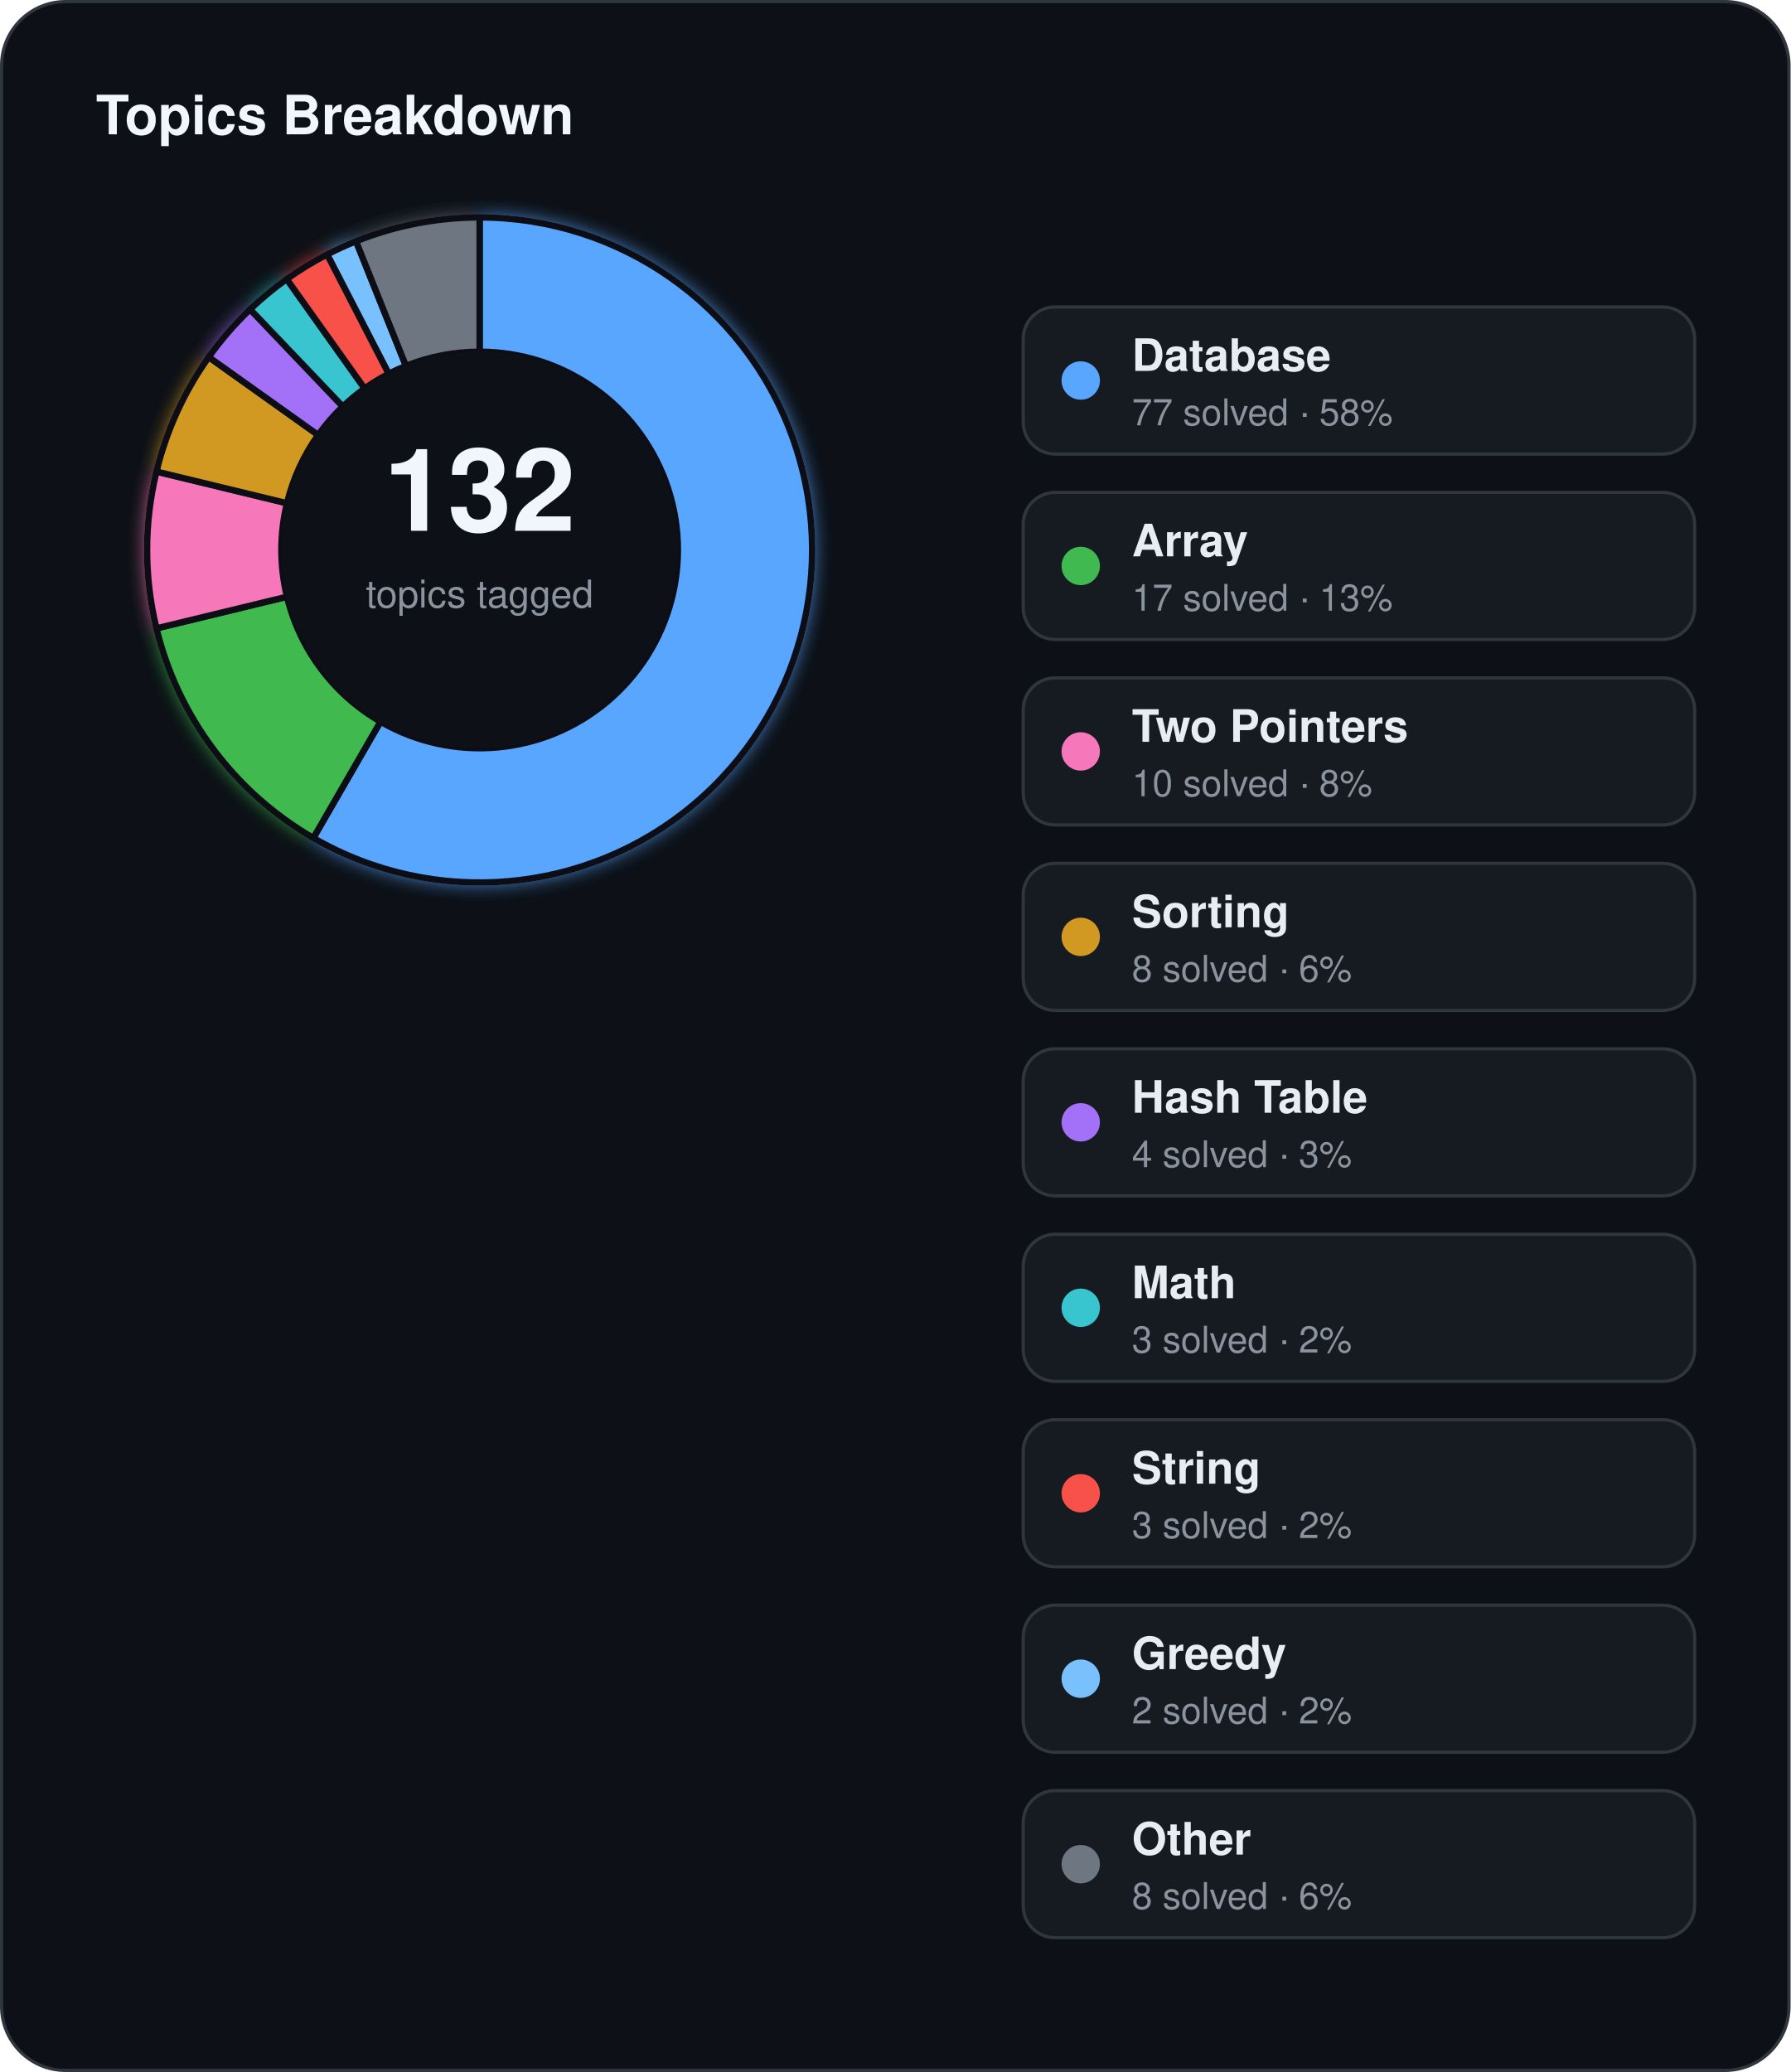
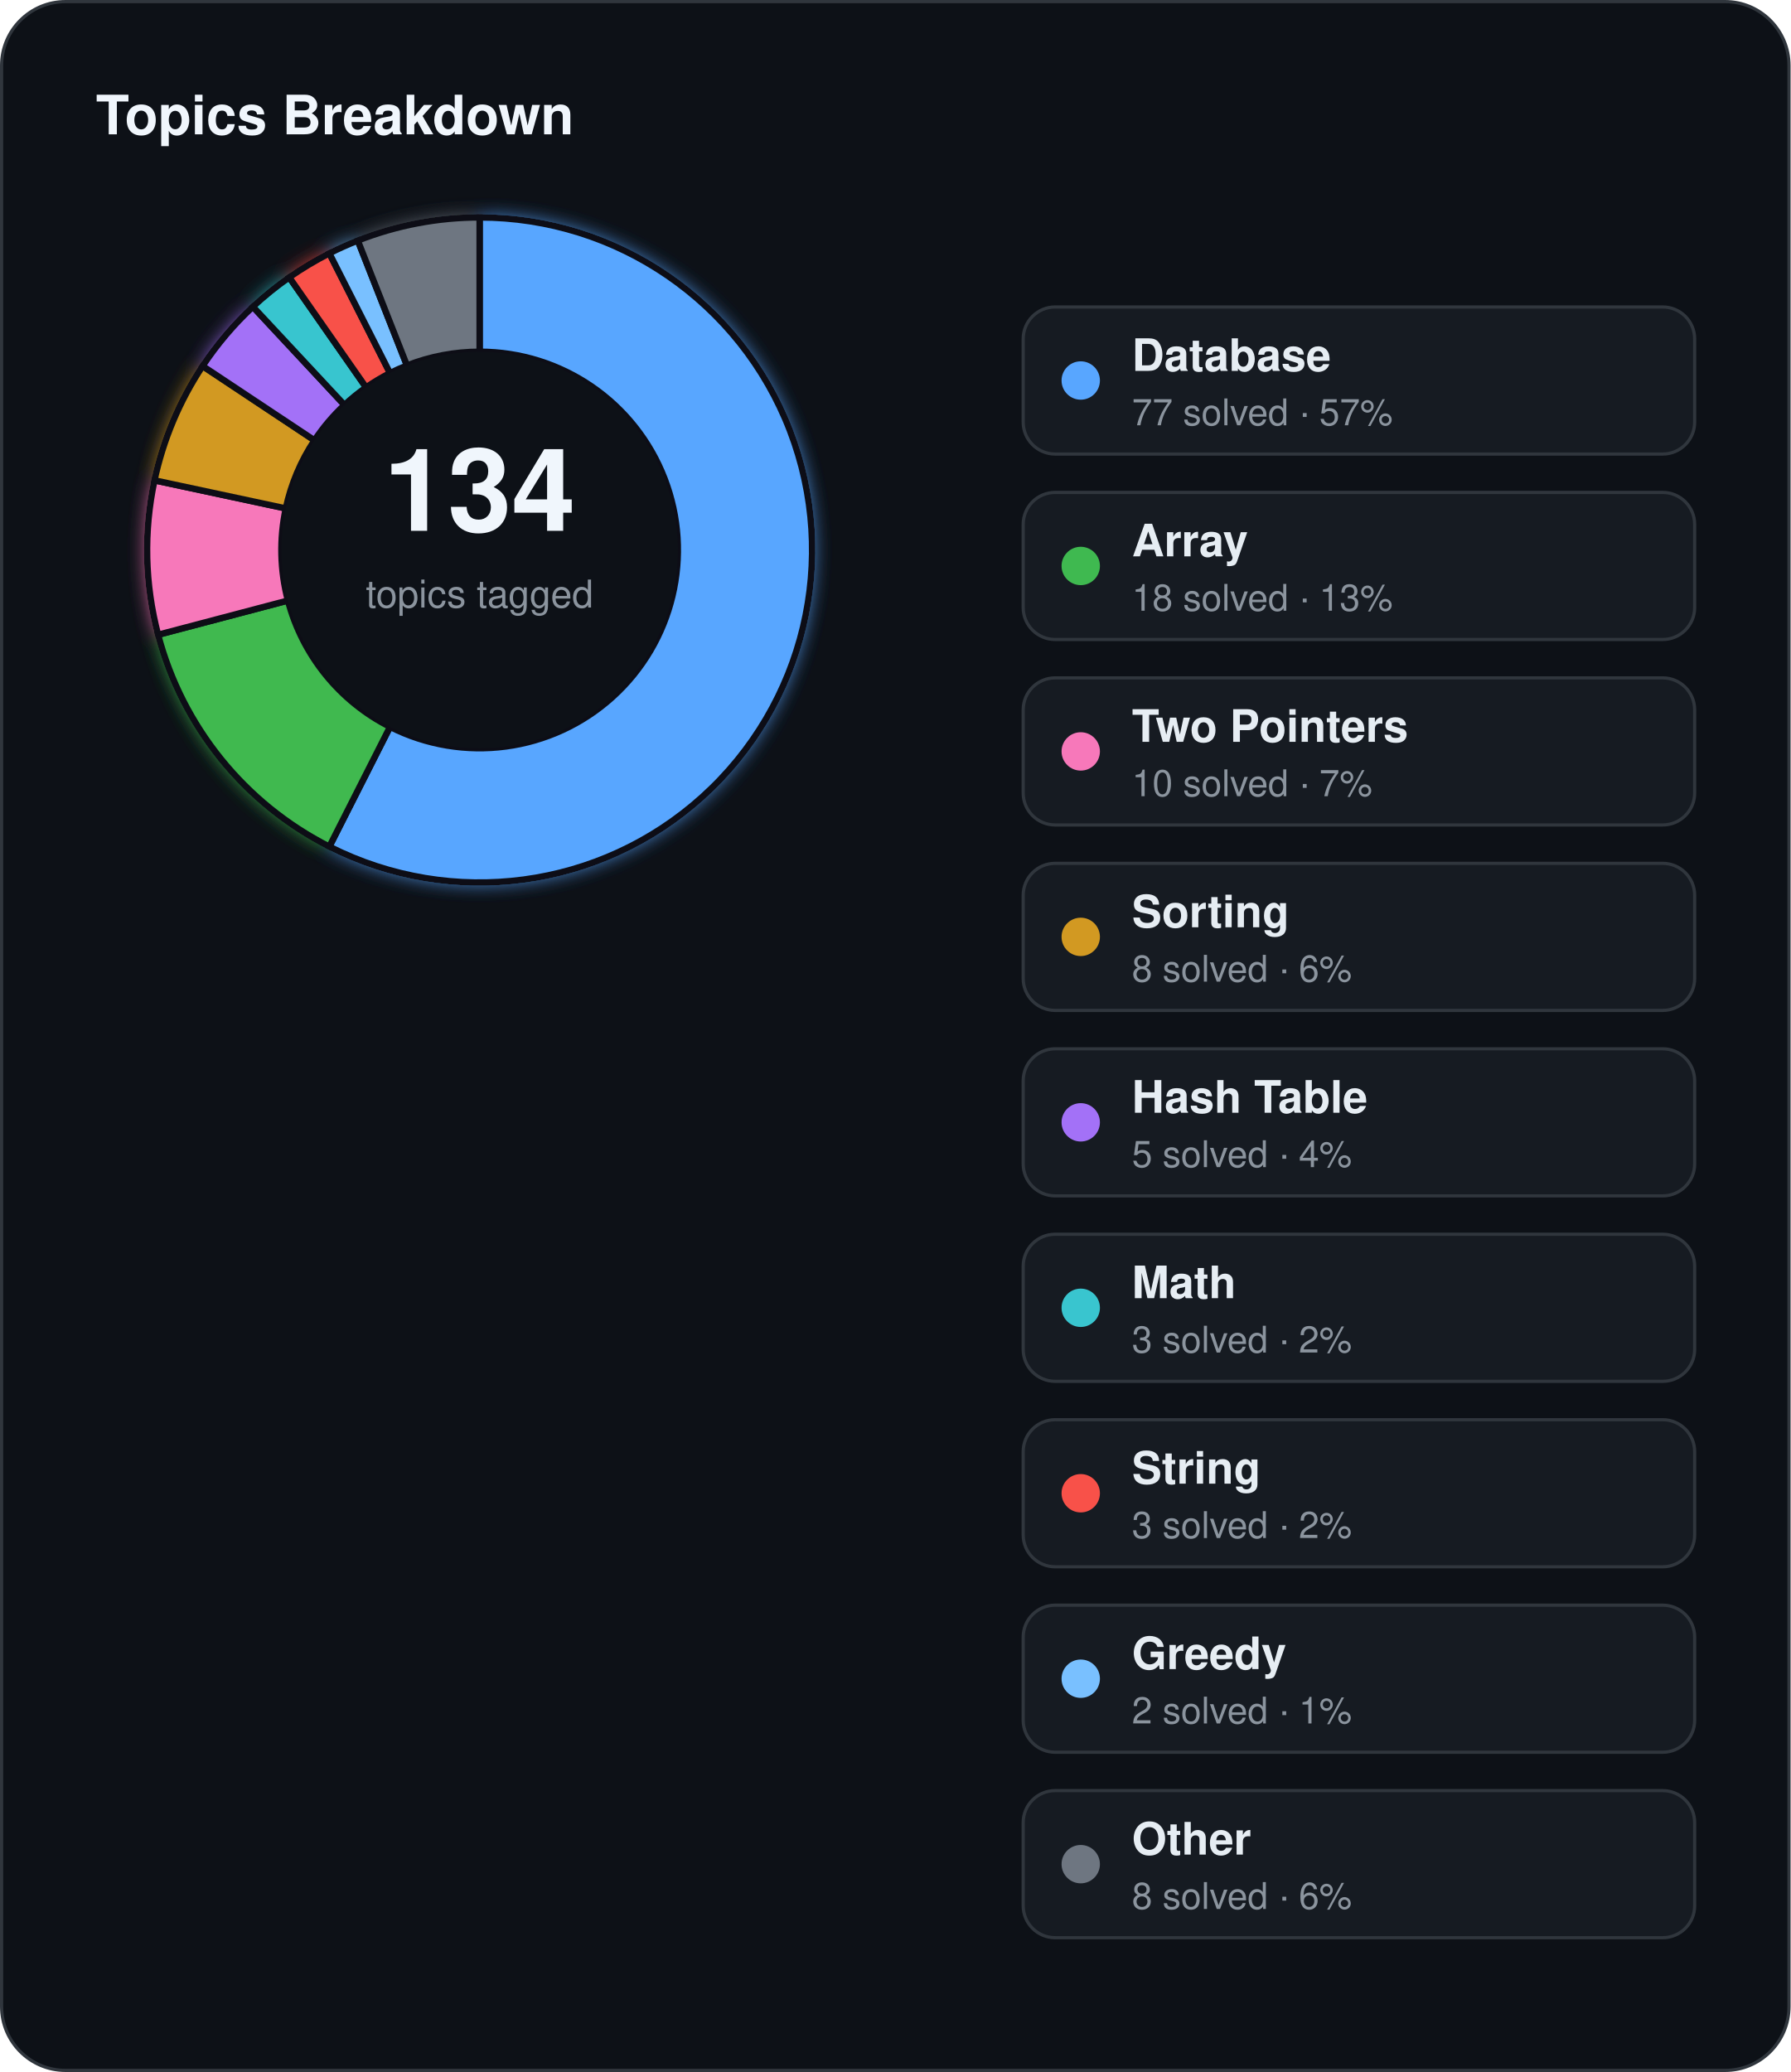
<svg xmlns="http://www.w3.org/2000/svg" width="560" height="648" viewBox="0 0 560 648">
  <defs>
    <filter id="topics-glow" x="-60%" y="-60%" width="220%" height="220%">
      <feGaussianBlur stdDeviation="3" result="blur" />
      <feMerge>
        <feMergeNode in="blur" />
        <feMergeNode in="SourceGraphic" />
      </feMerge>
    </filter>
  </defs>
  <rect x="0.5" y="0.5" width="559" height="647" rx="20" fill="#0d1117" stroke="#30363d" stroke-width="1" />
  <text x="30" y="42" fill="#f0f6fc" font-family="Segoe UI, Helvetica, Arial, sans-serif" font-size="17" font-weight="700">Topics Breakdown</text>
  <g filter="url(#topics-glow)">
-     <path d="M 150.00,68.00 A 104,104 0 1 1 98.00,262.07 L 119.00,225.69 A 62,62 0 1 0 150.00,110.00 Z" fill="#58a6ff" stroke="#0d1117" stroke-width="2" />
-     <path d="M 98.00,262.07 A 104,104 0 0 1 48.93,196.52 L 89.75,186.62 A 62,62 0 0 0 119.00,225.69 Z" fill="#3fb950" stroke="#0d1117" stroke-width="2" />
-     <path d="M 48.93,196.52 A 104,104 0 0 1 48.93,147.48 L 89.75,157.38 A 62,62 0 0 0 89.75,186.62 Z" fill="#f778ba" stroke="#0d1117" stroke-width="2" />
-     <path d="M 48.93,147.48 A 104,104 0 0 1 65.28,111.67 L 99.50,136.04 A 62,62 0 0 0 89.75,157.38 Z" fill="#d29922" stroke="#0d1117" stroke-width="2" />
-     <path d="M 65.28,111.67 A 104,104 0 0 1 78.23,96.73 L 107.22,127.13 A 62,62 0 0 0 99.50,136.04 Z" fill="#a371f7" stroke="#0d1117" stroke-width="2" />
-     <path d="M 78.23,96.73 A 104,104 0 0 1 89.67,87.28 L 114.04,121.50 A 62,62 0 0 0 107.22,127.13 Z" fill="#39c5cf" stroke="#0d1117" stroke-width="2" />
-     <path d="M 89.67,87.28 A 104,104 0 0 1 102.34,79.56 L 121.59,116.89 A 62,62 0 0 0 114.04,121.50 Z" fill="#f85149" stroke="#0d1117" stroke-width="2" />
-     <path d="M 102.34,79.56 A 104,104 0 0 1 111.35,75.45 L 126.96,114.44 A 62,62 0 0 0 121.59,116.89 Z" fill="#79c0ff" stroke="#0d1117" stroke-width="2" />
-     <path d="M 111.35,75.45 A 104,104 0 0 1 150.00,68.00 L 150.00,110.00 A 62,62 0 0 0 126.96,114.44 Z" fill="#6e7681" stroke="#0d1117" stroke-width="2" />
+     <path d="M 150.00,68.00 A 104,104 0 1 1 103.00,264.78 L 121.98,227.31 A 62,62 0 1 0 150.00,110.00 Z" fill="#58a6ff" stroke="#0d1117" stroke-width="2" />
+     <path d="M 103.00,264.78 A 104,104 0 0 1 49.44,198.52 L 90.05,187.81 A 62,62 0 0 0 121.98,227.31 Z" fill="#3fb950" stroke="#0d1117" stroke-width="2" />
+     <path d="M 49.44,198.52 A 104,104 0 0 1 48.31,150.22 L 89.38,159.01 A 62,62 0 0 0 90.05,187.81 Z" fill="#f778ba" stroke="#0d1117" stroke-width="2" />
+     <path d="M 48.31,150.22 A 104,104 0 0 1 63.36,114.47 L 98.35,137.71 A 62,62 0 0 0 89.38,159.01 Z" fill="#d29922" stroke="#0d1117" stroke-width="2" />
+     <path d="M 63.36,114.47 A 104,104 0 0 1 79.09,95.92 L 107.73,126.65 A 62,62 0 0 0 98.35,137.71 Z" fill="#a371f7" stroke="#0d1117" stroke-width="2" />
+     <path d="M 79.09,95.92 A 104,104 0 0 1 90.46,86.73 L 114.50,121.17 A 62,62 0 0 0 107.73,126.65 Z" fill="#39c5cf" stroke="#0d1117" stroke-width="2" />
+     <path d="M 90.46,86.73 A 104,104 0 0 1 103.00,79.22 L 121.98,116.69 A 62,62 0 0 0 114.50,121.17 Z" fill="#f85149" stroke="#0d1117" stroke-width="2" />
+     <path d="M 103.00,79.22 A 104,104 0 0 1 111.90,75.23 L 127.28,114.31 A 62,62 0 0 0 121.98,116.69 Z" fill="#79c0ff" stroke="#0d1117" stroke-width="2" />
+     <path d="M 111.90,75.23 A 104,104 0 0 1 150.00,68.00 L 150.00,110.00 A 62,62 0 0 0 127.28,114.31 Z" fill="#6e7681" stroke="#0d1117" stroke-width="2" />
  </g>
  <circle cx="150" cy="172" r="62" fill="#0d1117" />
-   <text x="150" y="166" text-anchor="middle" fill="#f0f6fc" font-family="Segoe UI, Helvetica, Arial, sans-serif" font-size="36" font-weight="700">132</text>
+   <text x="150" y="166" text-anchor="middle" fill="#f0f6fc" font-family="Segoe UI, Helvetica, Arial, sans-serif" font-size="36" font-weight="700">134</text>
  <text x="150" y="190" text-anchor="middle" fill="#8b949e" font-family="Segoe UI, Helvetica, Arial, sans-serif" font-size="12">topics tagged</text>
  <rect x="320" y="96" width="210" height="46" rx="10" fill="#161b22" stroke="#30363d" stroke-width="1" />
  <circle cx="338" cy="119" r="6" fill="#58a6ff" />
  <text x="354" y="116" fill="#e6edf3" font-family="Segoe UI, Helvetica, Arial, sans-serif" font-size="14" font-weight="600">Database</text>
-   <text x="354" y="133" fill="#8b949e" font-family="Segoe UI, Helvetica, Arial, sans-serif" font-size="11.5">77 solved · 58%</text>
+   <text x="354" y="133" fill="#8b949e" font-family="Segoe UI, Helvetica, Arial, sans-serif" font-size="11.5">77 solved · 57%</text>
  <rect x="320" y="154" width="210" height="46" rx="10" fill="#161b22" stroke="#30363d" stroke-width="1" />
  <circle cx="338" cy="177" r="6" fill="#3fb950" />
  <text x="354" y="174" fill="#e6edf3" font-family="Segoe UI, Helvetica, Arial, sans-serif" font-size="14" font-weight="600">Array</text>
-   <text x="354" y="191" fill="#8b949e" font-family="Segoe UI, Helvetica, Arial, sans-serif" font-size="11.5">17 solved · 13%</text>
+   <text x="354" y="191" fill="#8b949e" font-family="Segoe UI, Helvetica, Arial, sans-serif" font-size="11.5">18 solved · 13%</text>
  <rect x="320" y="212" width="210" height="46" rx="10" fill="#161b22" stroke="#30363d" stroke-width="1" />
  <circle cx="338" cy="235" r="6" fill="#f778ba" />
  <text x="354" y="232" fill="#e6edf3" font-family="Segoe UI, Helvetica, Arial, sans-serif" font-size="14" font-weight="600">Two Pointers</text>
-   <text x="354" y="249" fill="#8b949e" font-family="Segoe UI, Helvetica, Arial, sans-serif" font-size="11.5">10 solved · 8%</text>
+   <text x="354" y="249" fill="#8b949e" font-family="Segoe UI, Helvetica, Arial, sans-serif" font-size="11.5">10 solved · 7%</text>
  <rect x="320" y="270" width="210" height="46" rx="10" fill="#161b22" stroke="#30363d" stroke-width="1" />
  <circle cx="338" cy="293" r="6" fill="#d29922" />
  <text x="354" y="290" fill="#e6edf3" font-family="Segoe UI, Helvetica, Arial, sans-serif" font-size="14" font-weight="600">Sorting</text>
  <text x="354" y="307" fill="#8b949e" font-family="Segoe UI, Helvetica, Arial, sans-serif" font-size="11.5">8 solved · 6%</text>
  <rect x="320" y="328" width="210" height="46" rx="10" fill="#161b22" stroke="#30363d" stroke-width="1" />
  <circle cx="338" cy="351" r="6" fill="#a371f7" />
  <text x="354" y="348" fill="#e6edf3" font-family="Segoe UI, Helvetica, Arial, sans-serif" font-size="14" font-weight="600">Hash Table</text>
-   <text x="354" y="365" fill="#8b949e" font-family="Segoe UI, Helvetica, Arial, sans-serif" font-size="11.5">4 solved · 3%</text>
+   <text x="354" y="365" fill="#8b949e" font-family="Segoe UI, Helvetica, Arial, sans-serif" font-size="11.5">5 solved · 4%</text>
  <rect x="320" y="386" width="210" height="46" rx="10" fill="#161b22" stroke="#30363d" stroke-width="1" />
  <circle cx="338" cy="409" r="6" fill="#39c5cf" />
  <text x="354" y="406" fill="#e6edf3" font-family="Segoe UI, Helvetica, Arial, sans-serif" font-size="14" font-weight="600">Math</text>
  <text x="354" y="423" fill="#8b949e" font-family="Segoe UI, Helvetica, Arial, sans-serif" font-size="11.5">3 solved · 2%</text>
  <rect x="320" y="444" width="210" height="46" rx="10" fill="#161b22" stroke="#30363d" stroke-width="1" />
  <circle cx="338" cy="467" r="6" fill="#f85149" />
  <text x="354" y="464" fill="#e6edf3" font-family="Segoe UI, Helvetica, Arial, sans-serif" font-size="14" font-weight="600">String</text>
  <text x="354" y="481" fill="#8b949e" font-family="Segoe UI, Helvetica, Arial, sans-serif" font-size="11.5">3 solved · 2%</text>
  <rect x="320" y="502" width="210" height="46" rx="10" fill="#161b22" stroke="#30363d" stroke-width="1" />
  <circle cx="338" cy="525" r="6" fill="#79c0ff" />
  <text x="354" y="522" fill="#e6edf3" font-family="Segoe UI, Helvetica, Arial, sans-serif" font-size="14" font-weight="600">Greedy</text>
-   <text x="354" y="539" fill="#8b949e" font-family="Segoe UI, Helvetica, Arial, sans-serif" font-size="11.5">2 solved · 2%</text>
+   <text x="354" y="539" fill="#8b949e" font-family="Segoe UI, Helvetica, Arial, sans-serif" font-size="11.5">2 solved · 1%</text>
  <rect x="320" y="560" width="210" height="46" rx="10" fill="#161b22" stroke="#30363d" stroke-width="1" />
  <circle cx="338" cy="583" r="6" fill="#6e7681" />
  <text x="354" y="580" fill="#e6edf3" font-family="Segoe UI, Helvetica, Arial, sans-serif" font-size="14" font-weight="600">Other</text>
  <text x="354" y="597" fill="#8b949e" font-family="Segoe UI, Helvetica, Arial, sans-serif" font-size="11.5">8 solved · 6%</text>
</svg>
